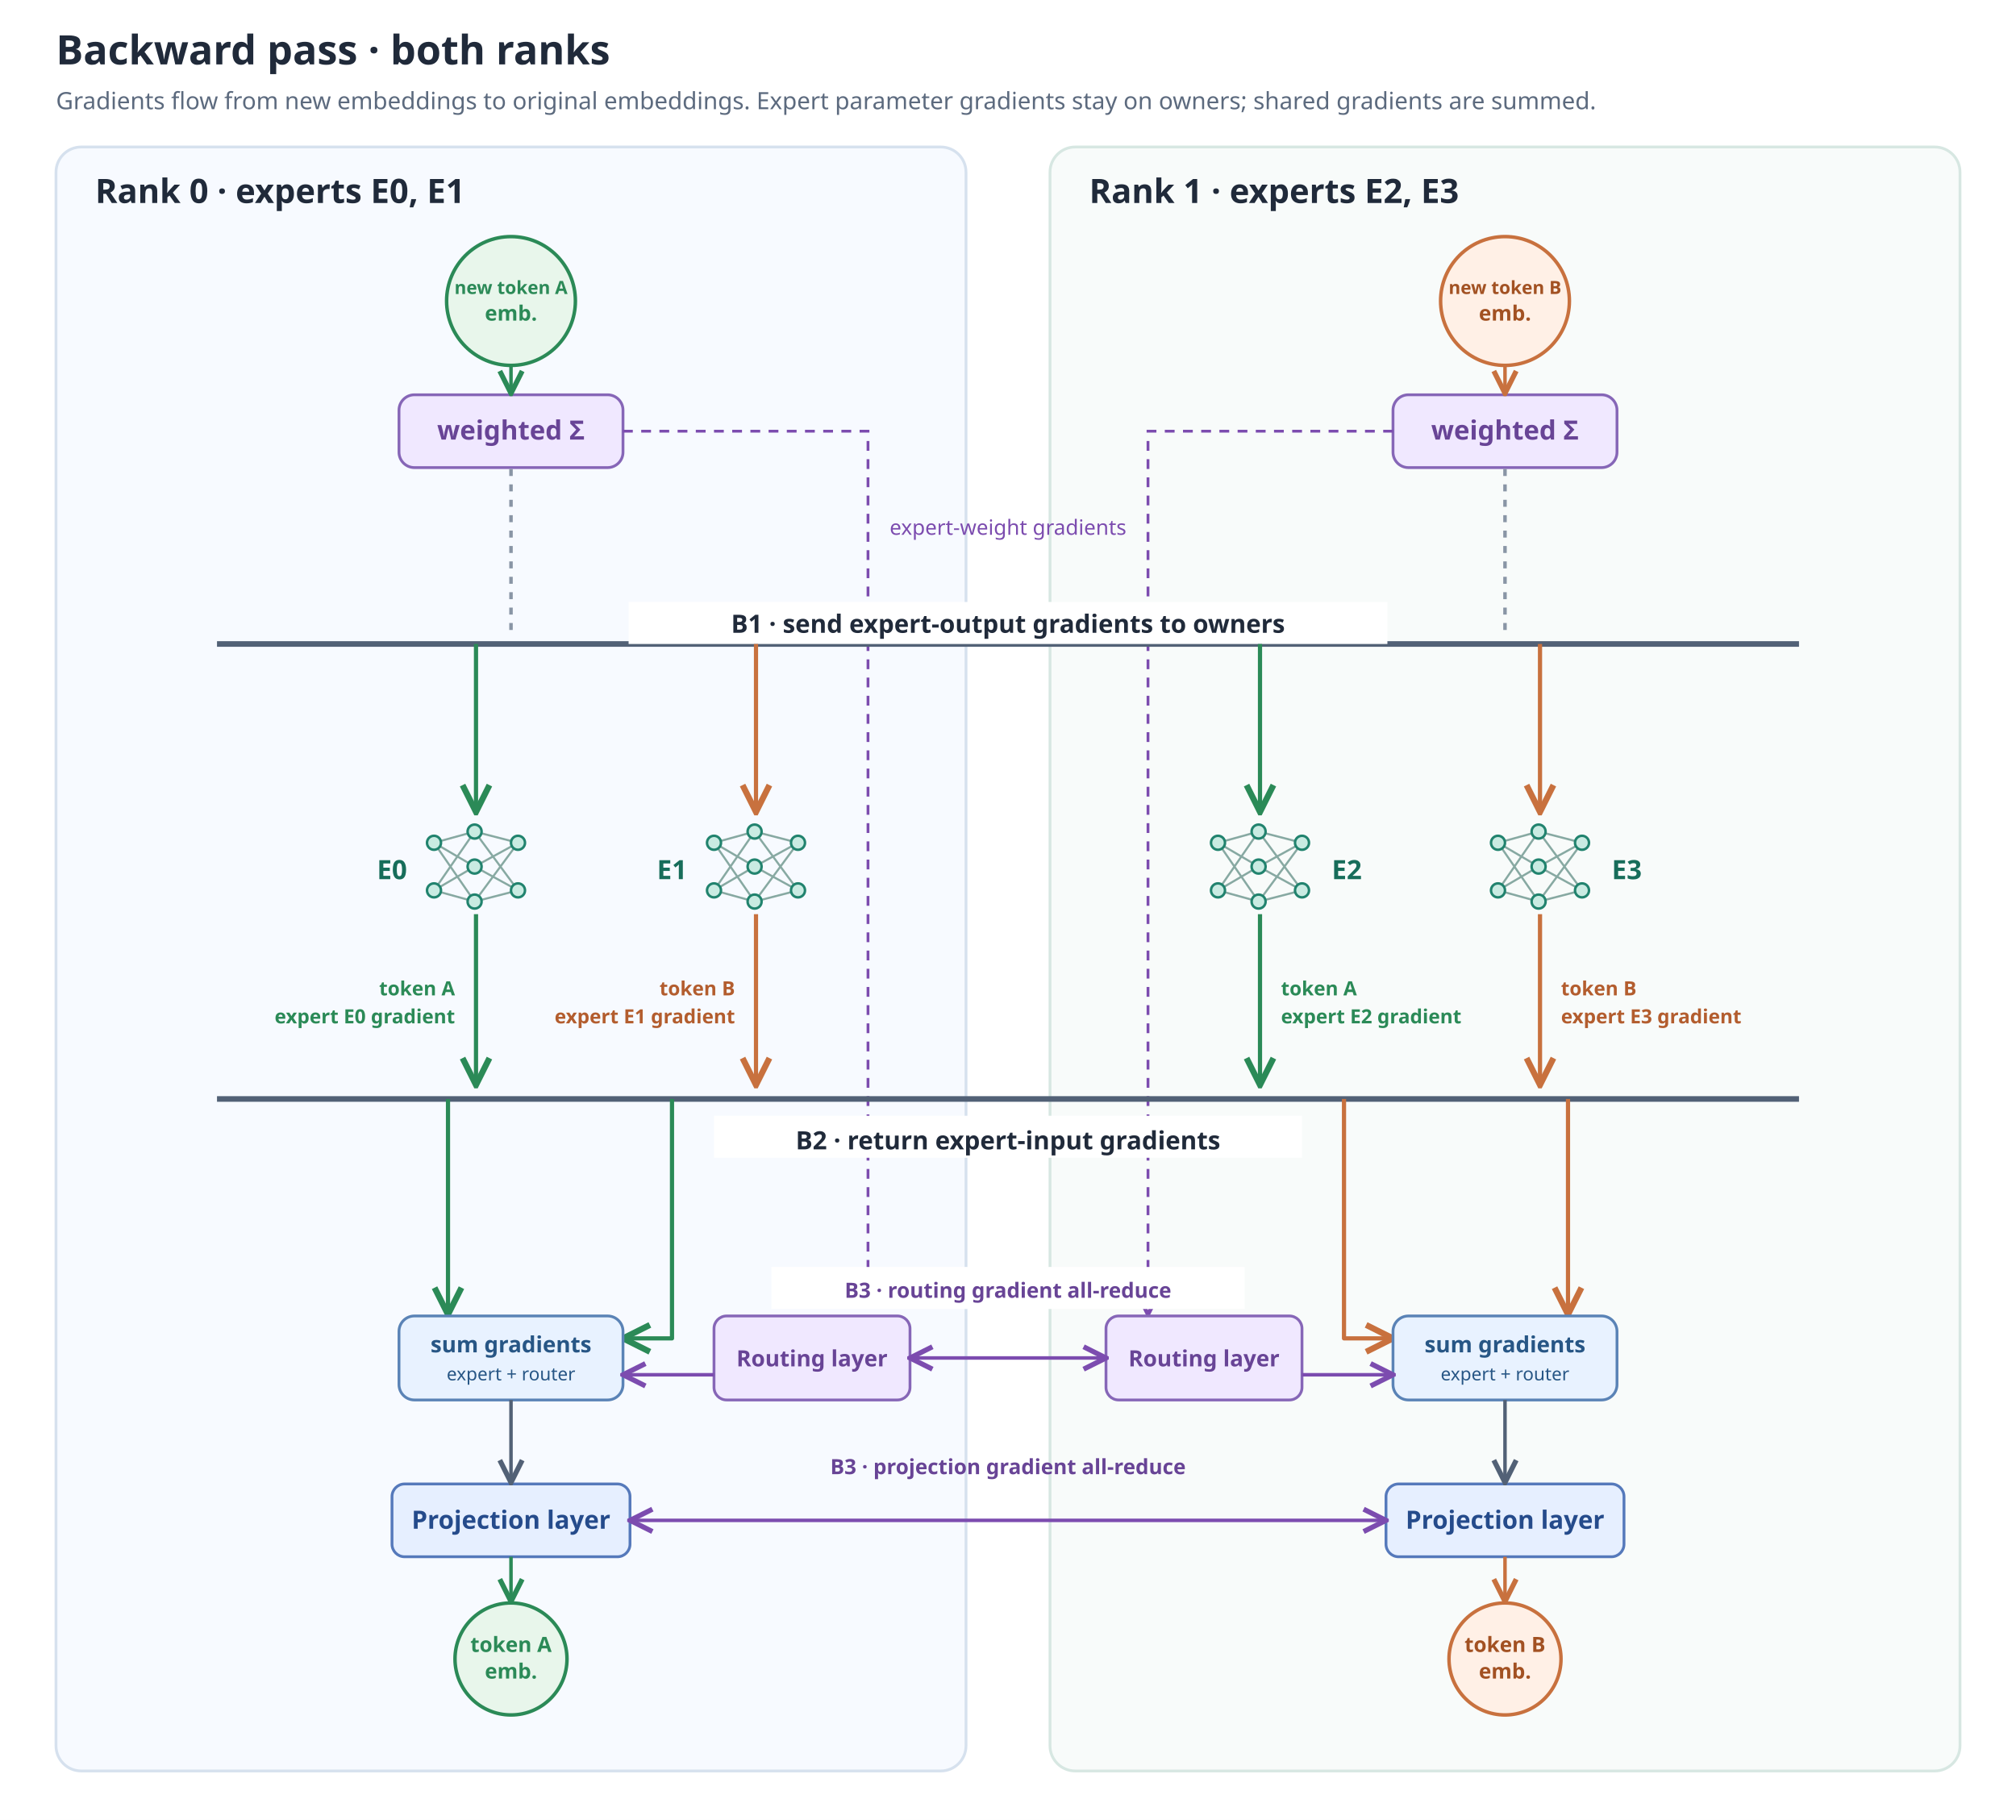
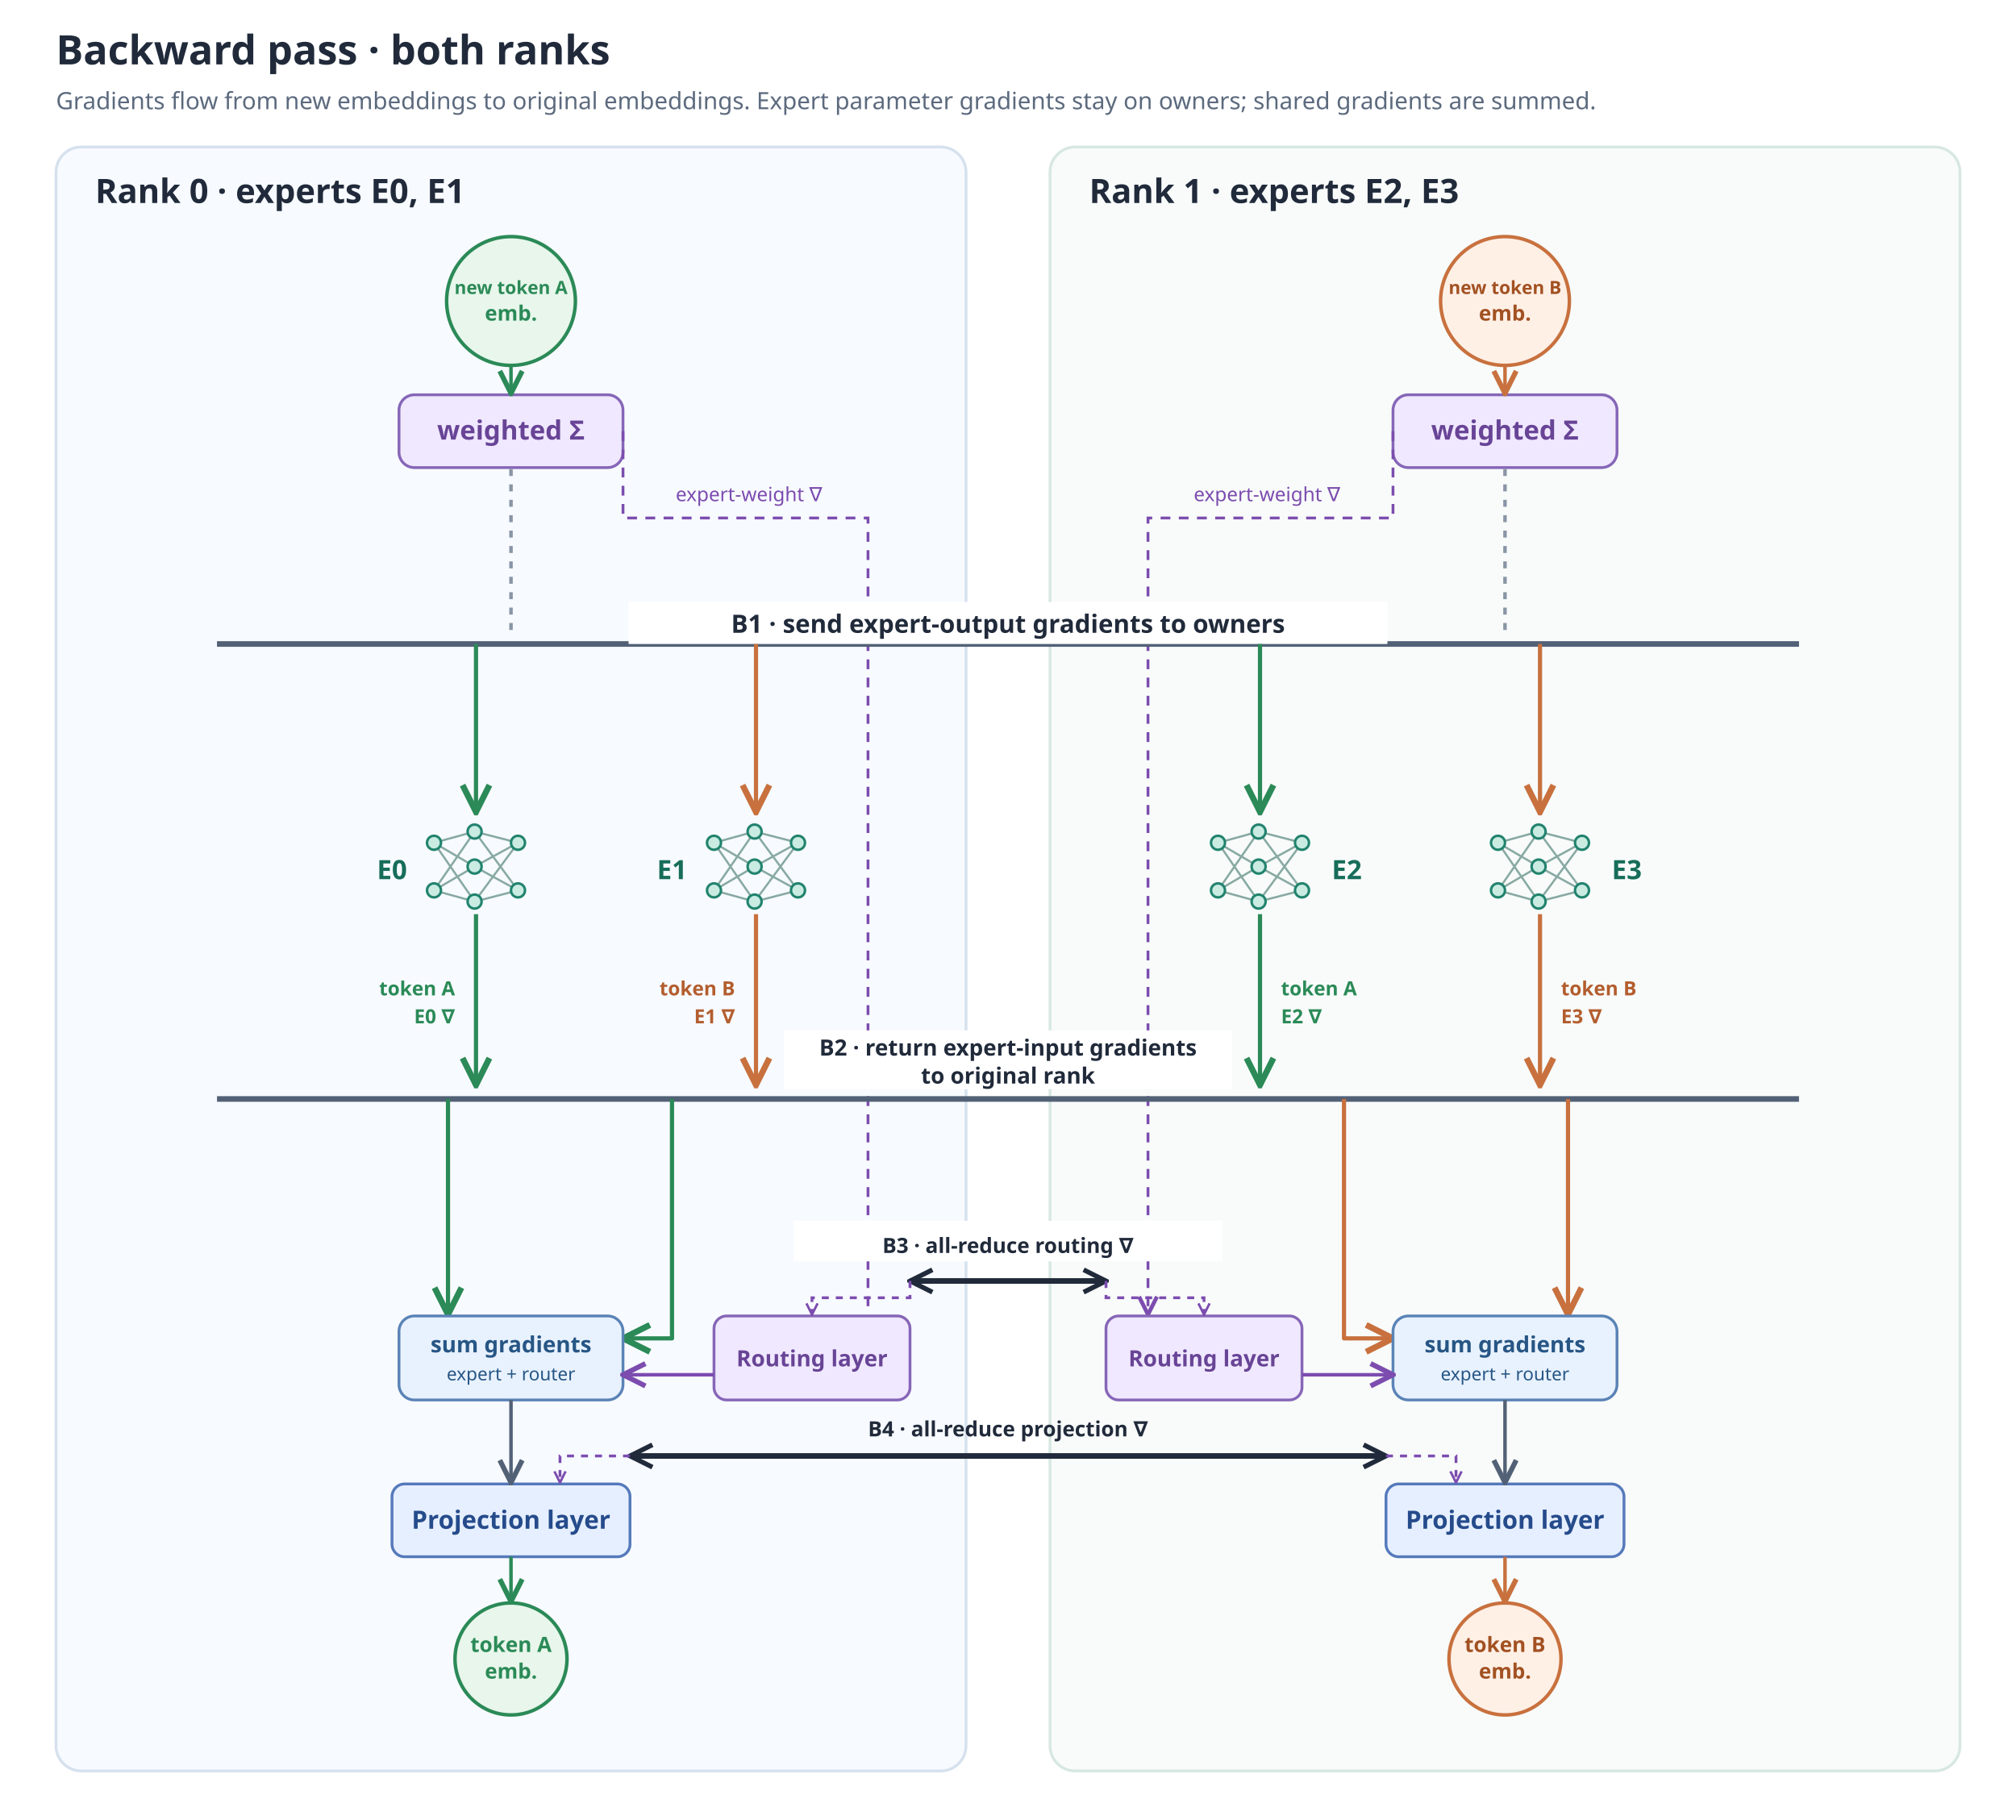
<svg xmlns="http://www.w3.org/2000/svg" xmlns:xlink="http://www.w3.org/1999/xlink" viewBox="0 0 1440 1300" role="img" aria-labelledby="title desc">
  <defs>
    <marker id="gray-arrow" viewBox="0 0 10 10" refX="9" refY="5" markerWidth="8" markerHeight="8" orient="auto">
      <path d="M1 1L9 5L1 9" fill="none" stroke="#526176" stroke-width="1.8" />
    </marker>
-     <marker id="two-way" viewBox="0 0 10 10" refX="9" refY="5" markerWidth="8" markerHeight="8" orient="auto-start-reverse">
-       <path d="M1 1L9 5L1 9" fill="none" stroke="#7c4caf" stroke-width="1.8" />
+     <marker id="sync-arrow" viewBox="0 0 10 10" refX="9" refY="5" markerWidth="5" markerHeight="5" orient="auto-start-reverse">
+       <path d="M1 1L9 5L1 9" fill="none" stroke="#202a3a" stroke-width="1.7" />
    </marker>
    <marker id="green-arrow" viewBox="0 0 10 10" refX="9" refY="5" markerWidth="8" markerHeight="8" orient="auto">
      <path d="M1 1L9 5L1 9" fill="none" stroke="#2b8a57" stroke-width="1.8" />
    </marker>
    <marker id="orange-arrow" viewBox="0 0 10 10" refX="9" refY="5" markerWidth="8" markerHeight="8" orient="auto">
      <path d="M1 1L9 5L1 9" fill="none" stroke="#c8713e" stroke-width="1.8" />
    </marker>
    <marker id="purple-arrow" viewBox="0 0 10 10" refX="9" refY="5" markerWidth="8" markerHeight="8" orient="auto">
      <path d="M1 1L9 5L1 9" fill="none" stroke="#7c4caf" stroke-width="1.8" />
+     </marker>
+     <marker id="small-purple-arrow" viewBox="0 0 10 10" refX="9" refY="5" markerWidth="5" markerHeight="5" orient="auto">
+       <path d="M1 1L9 5L1 9" fill="none" stroke="#7c4caf" stroke-width="1.7" />
    </marker>
    <symbol id="expert" viewBox="0 0 76 68">
      <g fill="none" stroke="#87a9a2" stroke-width="1.5">
        <path d="M8 17L37 9M8 17L37 34M8 17L37 59M8 51L37 9M8 51L37 34M8 51L37 59M37 9L68 17M37 9L68 51M37 34L68 17M37 34L68 51M37 59L68 17M37 59L68 51" />
      </g>
      <g fill="#c9ebe2" stroke="#21836e" stroke-width="1.8">
        <circle cx="8" cy="17" r="5" />
        <circle cx="8" cy="51" r="5" />
        <circle cx="37" cy="9" r="5" />
        <circle cx="37" cy="34" r="5" />
        <circle cx="37" cy="59" r="5" />
        <circle cx="68" cy="17" r="5" />
        <circle cx="68" cy="51" r="5" />
      </g>
    </symbol>
  </defs>
  <rect width="1440" height="1300" fill="#fff" />
  <text x="40" y="46" fill="#202a3a" font-family="system-ui,sans-serif" font-size="29" font-weight="700">Backward pass · both ranks</text>
  <text x="40" y="78" fill="#5c6a7e" font-family="system-ui,sans-serif" font-size="17">Gradients flow from new embeddings to original embeddings. Expert parameter gradients stay on owners; shared gradients are summed.</text>
  <rect x="40" y="105" width="650" height="1160" rx="18" fill="#f7faff" stroke="#d6e1ee" stroke-width="2" />
  <rect x="750" y="105" width="650" height="1160" rx="18" fill="#f8fbfa" stroke="#d7e7e2" stroke-width="2" />
  <text x="68" y="145" fill="#202a3a" font-family="system-ui,sans-serif" font-size="24" font-weight="700">Rank 0 · experts E0, E1</text>
  <text x="778" y="145" fill="#202a3a" font-family="system-ui,sans-serif" font-size="24" font-weight="700">Rank 1 · experts E2, E3</text>
  <g font-family="system-ui,sans-serif" text-anchor="middle">
    <circle cx="365" cy="215" r="46" fill="#e8f6eb" stroke="#2b8a57" stroke-width="2.5" />
    <text x="365" y="210" fill="#2b8a57" font-size="13" font-weight="700">new token A</text>
    <text x="365" y="229" fill="#2b8a57" font-size="15" font-weight="700">emb.</text>
    <circle cx="1075" cy="215" r="46" fill="#fff0e6" stroke="#c8713e" stroke-width="2.5" />
    <text x="1075" y="210" fill="#a25122" font-size="13" font-weight="700">new token B</text>
    <text x="1075" y="229" fill="#a25122" font-size="15" font-weight="700">emb.</text>
    <rect x="285" y="282" width="160" height="52" rx="11" fill="#f0e8ff" stroke="#8666b7" stroke-width="2" />
    <text x="365" y="314" fill="#684496" font-size="19" font-weight="700">weighted Σ</text>
    <rect x="995" y="282" width="160" height="52" rx="11" fill="#f0e8ff" stroke="#8666b7" stroke-width="2" />
    <text x="1075" y="314" fill="#684496" font-size="19" font-weight="700">weighted Σ</text>
  </g>
  <g fill="none" stroke-width="2.5">
    <path d="M365 261V281" stroke="#2b8a57" marker-end="url(#green-arrow)" />
    <path d="M1075 261V281" stroke="#c8713e" marker-end="url(#orange-arrow)" />
  </g>
-   <path d="M445 308H620V939M995 308H820V939" fill="none" stroke="#7c4caf" stroke-width="2" stroke-dasharray="7 6" marker-end="url(#purple-arrow)" />
-   <text x="720" y="382" text-anchor="middle" fill="#7c4caf" font-family="system-ui,sans-serif" font-size="15">expert-weight gradients</text>
+   <path d="M445 308V370H620V939M995 308V370H820V939" fill="none" stroke="#7c4caf" stroke-width="2" stroke-dasharray="7 6" marker-end="url(#purple-arrow)" />
+   <g font-family="system-ui,sans-serif" text-anchor="middle" fill="#7c4caf" font-size="14">
+     <text x="535" y="358">expert-weight ∇</text>
+     <text x="905" y="358">expert-weight ∇</text>
+   </g>
  <path d="M365 335V451M1075 335V451" fill="none" stroke="#8995a5" stroke-width="2.5" stroke-dasharray="5 6" />
  <path d="M155 460H1285" fill="none" stroke="#526176" stroke-width="4" />
  <rect x="449" y="430" width="542" height="30" fill="#fff" />
  <text x="720" y="452" text-anchor="middle" fill="#202a3a" font-family="system-ui,sans-serif" font-size="18" font-weight="700">B1 · send expert-output gradients to owners</text>
  <g fill="none" stroke-width="3" marker-end="url(#green-arrow)">
    <path d="M340 460V580" stroke="#2b8a57" />
    <path d="M900 460V580" stroke="#2b8a57" />
  </g>
  <g fill="none" stroke-width="3" marker-end="url(#orange-arrow)">
    <path d="M540 460V580" stroke="#c8713e" />
    <path d="M1100 460V580" stroke="#c8713e" />
  </g>
  <g font-family="system-ui,sans-serif" text-anchor="middle">
    <text x="280" y="628" fill="#176d5a" font-size="19" font-weight="700">E0</text>
    <text x="480" y="628" fill="#176d5a" font-size="19" font-weight="700">E1</text>
    <text x="962" y="628" fill="#176d5a" font-size="19" font-weight="700">E2</text>
    <text x="1162" y="628" fill="#176d5a" font-size="19" font-weight="700">E3</text>
    <use xlink:href="#expert" x="302" y="585" width="76" height="68" />
    <use xlink:href="#expert" x="502" y="585" width="76" height="68" />
    <use xlink:href="#expert" x="862" y="585" width="76" height="68" />
    <use xlink:href="#expert" x="1062" y="585" width="76" height="68" />
  </g>
  <g fill="none" stroke-width="3">
    <path d="M340 653V775" stroke="#2b8a57" marker-end="url(#green-arrow)" />
    <path d="M900 653V775" stroke="#2b8a57" marker-end="url(#green-arrow)" />
    <path d="M540 653V775" stroke="#c8713e" marker-end="url(#orange-arrow)" />
    <path d="M1100 653V775" stroke="#c8713e" marker-end="url(#orange-arrow)" />
  </g>
  <g font-family="system-ui,sans-serif" font-size="14" font-weight="600">
    <text x="325" y="711" text-anchor="end" fill="#2b8a57">token A</text>
-     <text x="325" y="731" text-anchor="end" fill="#2b8a57">expert E0 gradient</text>
+     <text x="325" y="731" text-anchor="end" fill="#2b8a57">E0 ∇</text>
    <text x="525" y="711" text-anchor="end" fill="#b35d2e">token B</text>
-     <text x="525" y="731" text-anchor="end" fill="#b35d2e">expert E1 gradient</text>
+     <text x="525" y="731" text-anchor="end" fill="#b35d2e">E1 ∇</text>
    <text x="915" y="711" fill="#2b8a57">token A</text>
-     <text x="915" y="731" fill="#2b8a57">expert E2 gradient</text>
+     <text x="915" y="731" fill="#2b8a57">E2 ∇</text>
    <text x="1115" y="711" fill="#b35d2e">token B</text>
-     <text x="1115" y="731" fill="#b35d2e">expert E3 gradient</text>
+     <text x="1115" y="731" fill="#b35d2e">E3 ∇</text>
  </g>
+   <rect x="560" y="736" width="320" height="42" fill="#fff" />
+   <text x="720" y="754" text-anchor="middle" fill="#202a3a" font-family="system-ui,sans-serif" font-size="16" font-weight="700">B2 · return expert-input gradients</text>
+   <text x="720" y="774" text-anchor="middle" fill="#202a3a" font-family="system-ui,sans-serif" font-size="16" font-weight="700">to original rank</text>
  <path d="M155 785H1285" fill="none" stroke="#526176" stroke-width="4" />
-   <rect x="510" y="797" width="420" height="30" fill="#fff" />
-   <text x="720" y="821" text-anchor="middle" fill="#202a3a" font-family="system-ui,sans-serif" font-size="18" font-weight="700">B2 · return expert-input gradients</text>
  <g fill="none" stroke-width="3" stroke-linejoin="round">
    <path d="M320 785V939" stroke="#2b8a57" marker-end="url(#green-arrow)" />
    <path d="M480 785V956H445" stroke="#2b8a57" marker-end="url(#green-arrow)" />
    <path d="M960 785V956H995" stroke="#c8713e" marker-end="url(#orange-arrow)" />
    <path d="M1120 785V939" stroke="#c8713e" marker-end="url(#orange-arrow)" />
  </g>
  <g font-family="system-ui,sans-serif" text-anchor="middle">
    <rect x="510" y="940" width="140" height="60" rx="9" fill="#f0e8ff" stroke="#8666b7" stroke-width="2" />
    <text x="580" y="976" fill="#684496" font-size="16" font-weight="700">Routing layer</text>
    <rect x="790" y="940" width="140" height="60" rx="9" fill="#f0e8ff" stroke="#8666b7" stroke-width="2" />
    <text x="860" y="976" fill="#684496" font-size="16" font-weight="700">Routing layer</text>
    <rect x="285" y="940" width="160" height="60" rx="11" fill="#e8f2ff" stroke="#5a83b6" stroke-width="2" />
    <text x="365" y="966" fill="#275685" font-size="16" font-weight="700">sum gradients</text>
    <text x="365" y="986" fill="#275685" font-size="13">expert + router</text>
    <rect x="995" y="940" width="160" height="60" rx="11" fill="#e8f2ff" stroke="#5a83b6" stroke-width="2" />
    <text x="1075" y="966" fill="#275685" font-size="16" font-weight="700">sum gradients</text>
    <text x="1075" y="986" fill="#275685" font-size="13">expert + router</text>
    <rect x="280" y="1060" width="170" height="52" rx="9" fill="#e6efff" stroke="#5579bb" stroke-width="2" />
    <text x="365" y="1092" fill="#254b8b" font-size="18" font-weight="700">Projection layer</text>
    <rect x="990" y="1060" width="170" height="52" rx="9" fill="#e6efff" stroke="#5579bb" stroke-width="2" />
    <text x="1075" y="1092" fill="#254b8b" font-size="18" font-weight="700">Projection layer</text>
    <circle cx="365" cy="1185" r="40" fill="#e8f6eb" stroke="#2b8a57" stroke-width="2.5" />
    <text x="365" y="1180" fill="#2b8a57" font-size="15" font-weight="700">token A</text>
    <text x="365" y="1199" fill="#2b8a57" font-size="15" font-weight="700">emb.</text>
    <circle cx="1075" cy="1185" r="40" fill="#fff0e6" stroke="#c8713e" stroke-width="2.5" />
    <text x="1075" y="1180" fill="#a25122" font-size="15" font-weight="700">token B</text>
    <text x="1075" y="1199" fill="#a25122" font-size="15" font-weight="700">emb.</text>
  </g>
  <g fill="none" stroke="#7c4caf" stroke-width="2.5" marker-end="url(#purple-arrow)">
    <path d="M510 982H445" />
    <path d="M930 982H995" />
  </g>
  <g fill="none" stroke="#526176" stroke-width="2.5" marker-end="url(#gray-arrow)">
    <path d="M365 1000V1059" />
    <path d="M1075 1000V1059" />
  </g>
  <g fill="none" stroke-width="2.5">
    <path d="M365 1112V1144" stroke="#2b8a57" marker-end="url(#green-arrow)" />
    <path d="M1075 1112V1144" stroke="#c8713e" marker-end="url(#orange-arrow)" />
  </g>
-   <rect x="551" y="905" width="338" height="30" fill="#fff" />
-   <g fill="#684496" font-family="system-ui,sans-serif" font-size="15" font-weight="700" text-anchor="middle">
-     <text x="720" y="927">B3 · routing gradient all-reduce</text>
-     <text x="720" y="1053">B3 · projection gradient all-reduce</text>
+   <g fill="none" stroke="#202a3a" stroke-width="4" marker-start="url(#sync-arrow)" marker-end="url(#sync-arrow)">
+     <path d="M650 915H790" />
+     <path d="M450 1040H990" />
  </g>
-   <g fill="none" stroke="#7c4caf" stroke-width="2.5" marker-start="url(#two-way)" marker-end="url(#two-way)">
-     <path d="M650 970H790" />
-     <path d="M450 1086H990" />
+   <g fill="none" stroke="#7c4caf" stroke-width="2" stroke-dasharray="5 5" marker-end="url(#small-purple-arrow)">
+     <path d="M650 915V927H580V939" />
+     <path d="M790 915V927H860V939" />
+     <path d="M450 1040H400V1059" />
+     <path d="M990 1040H1040V1059" />
+   </g>
+   <rect x="567" y="872" width="306" height="29" fill="#fff" />
+   <g fill="#202a3a" font-family="system-ui,sans-serif" font-size="15" font-weight="700" text-anchor="middle">
+     <text x="720" y="895">B3 · all-reduce routing ∇</text>
+     <text x="720" y="1026">B4 · all-reduce projection ∇</text>
  </g>
</svg>
